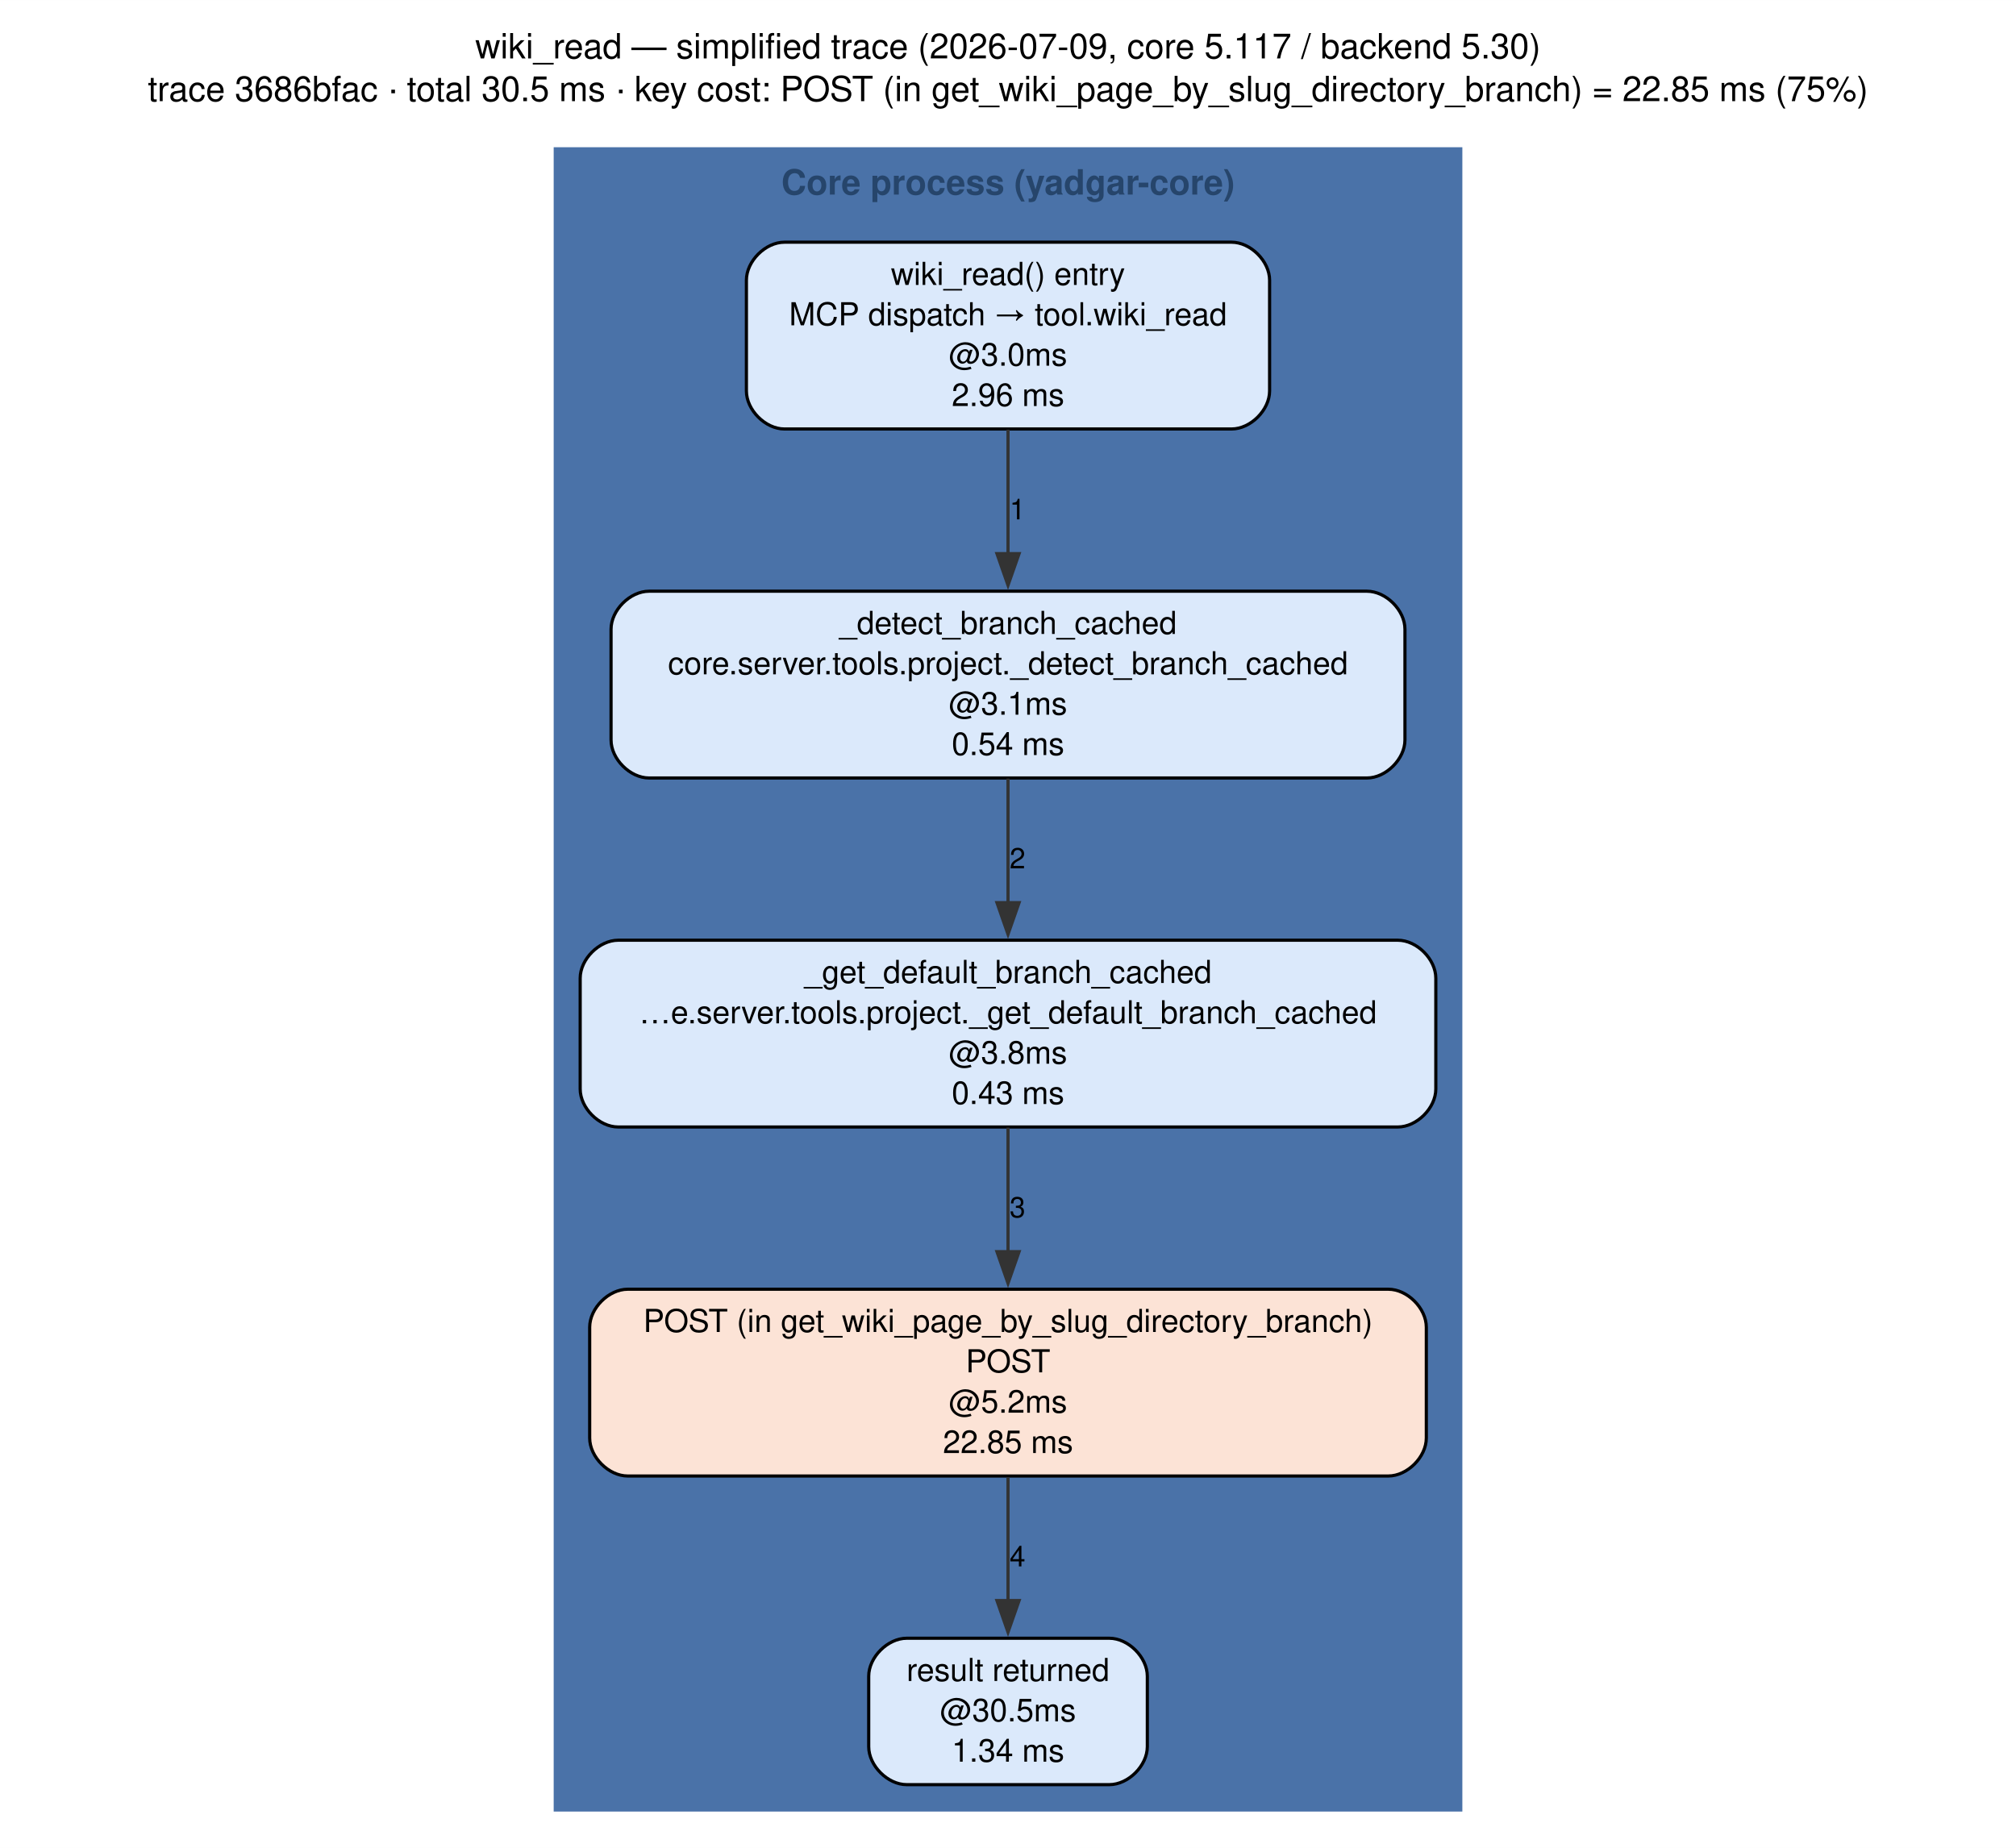
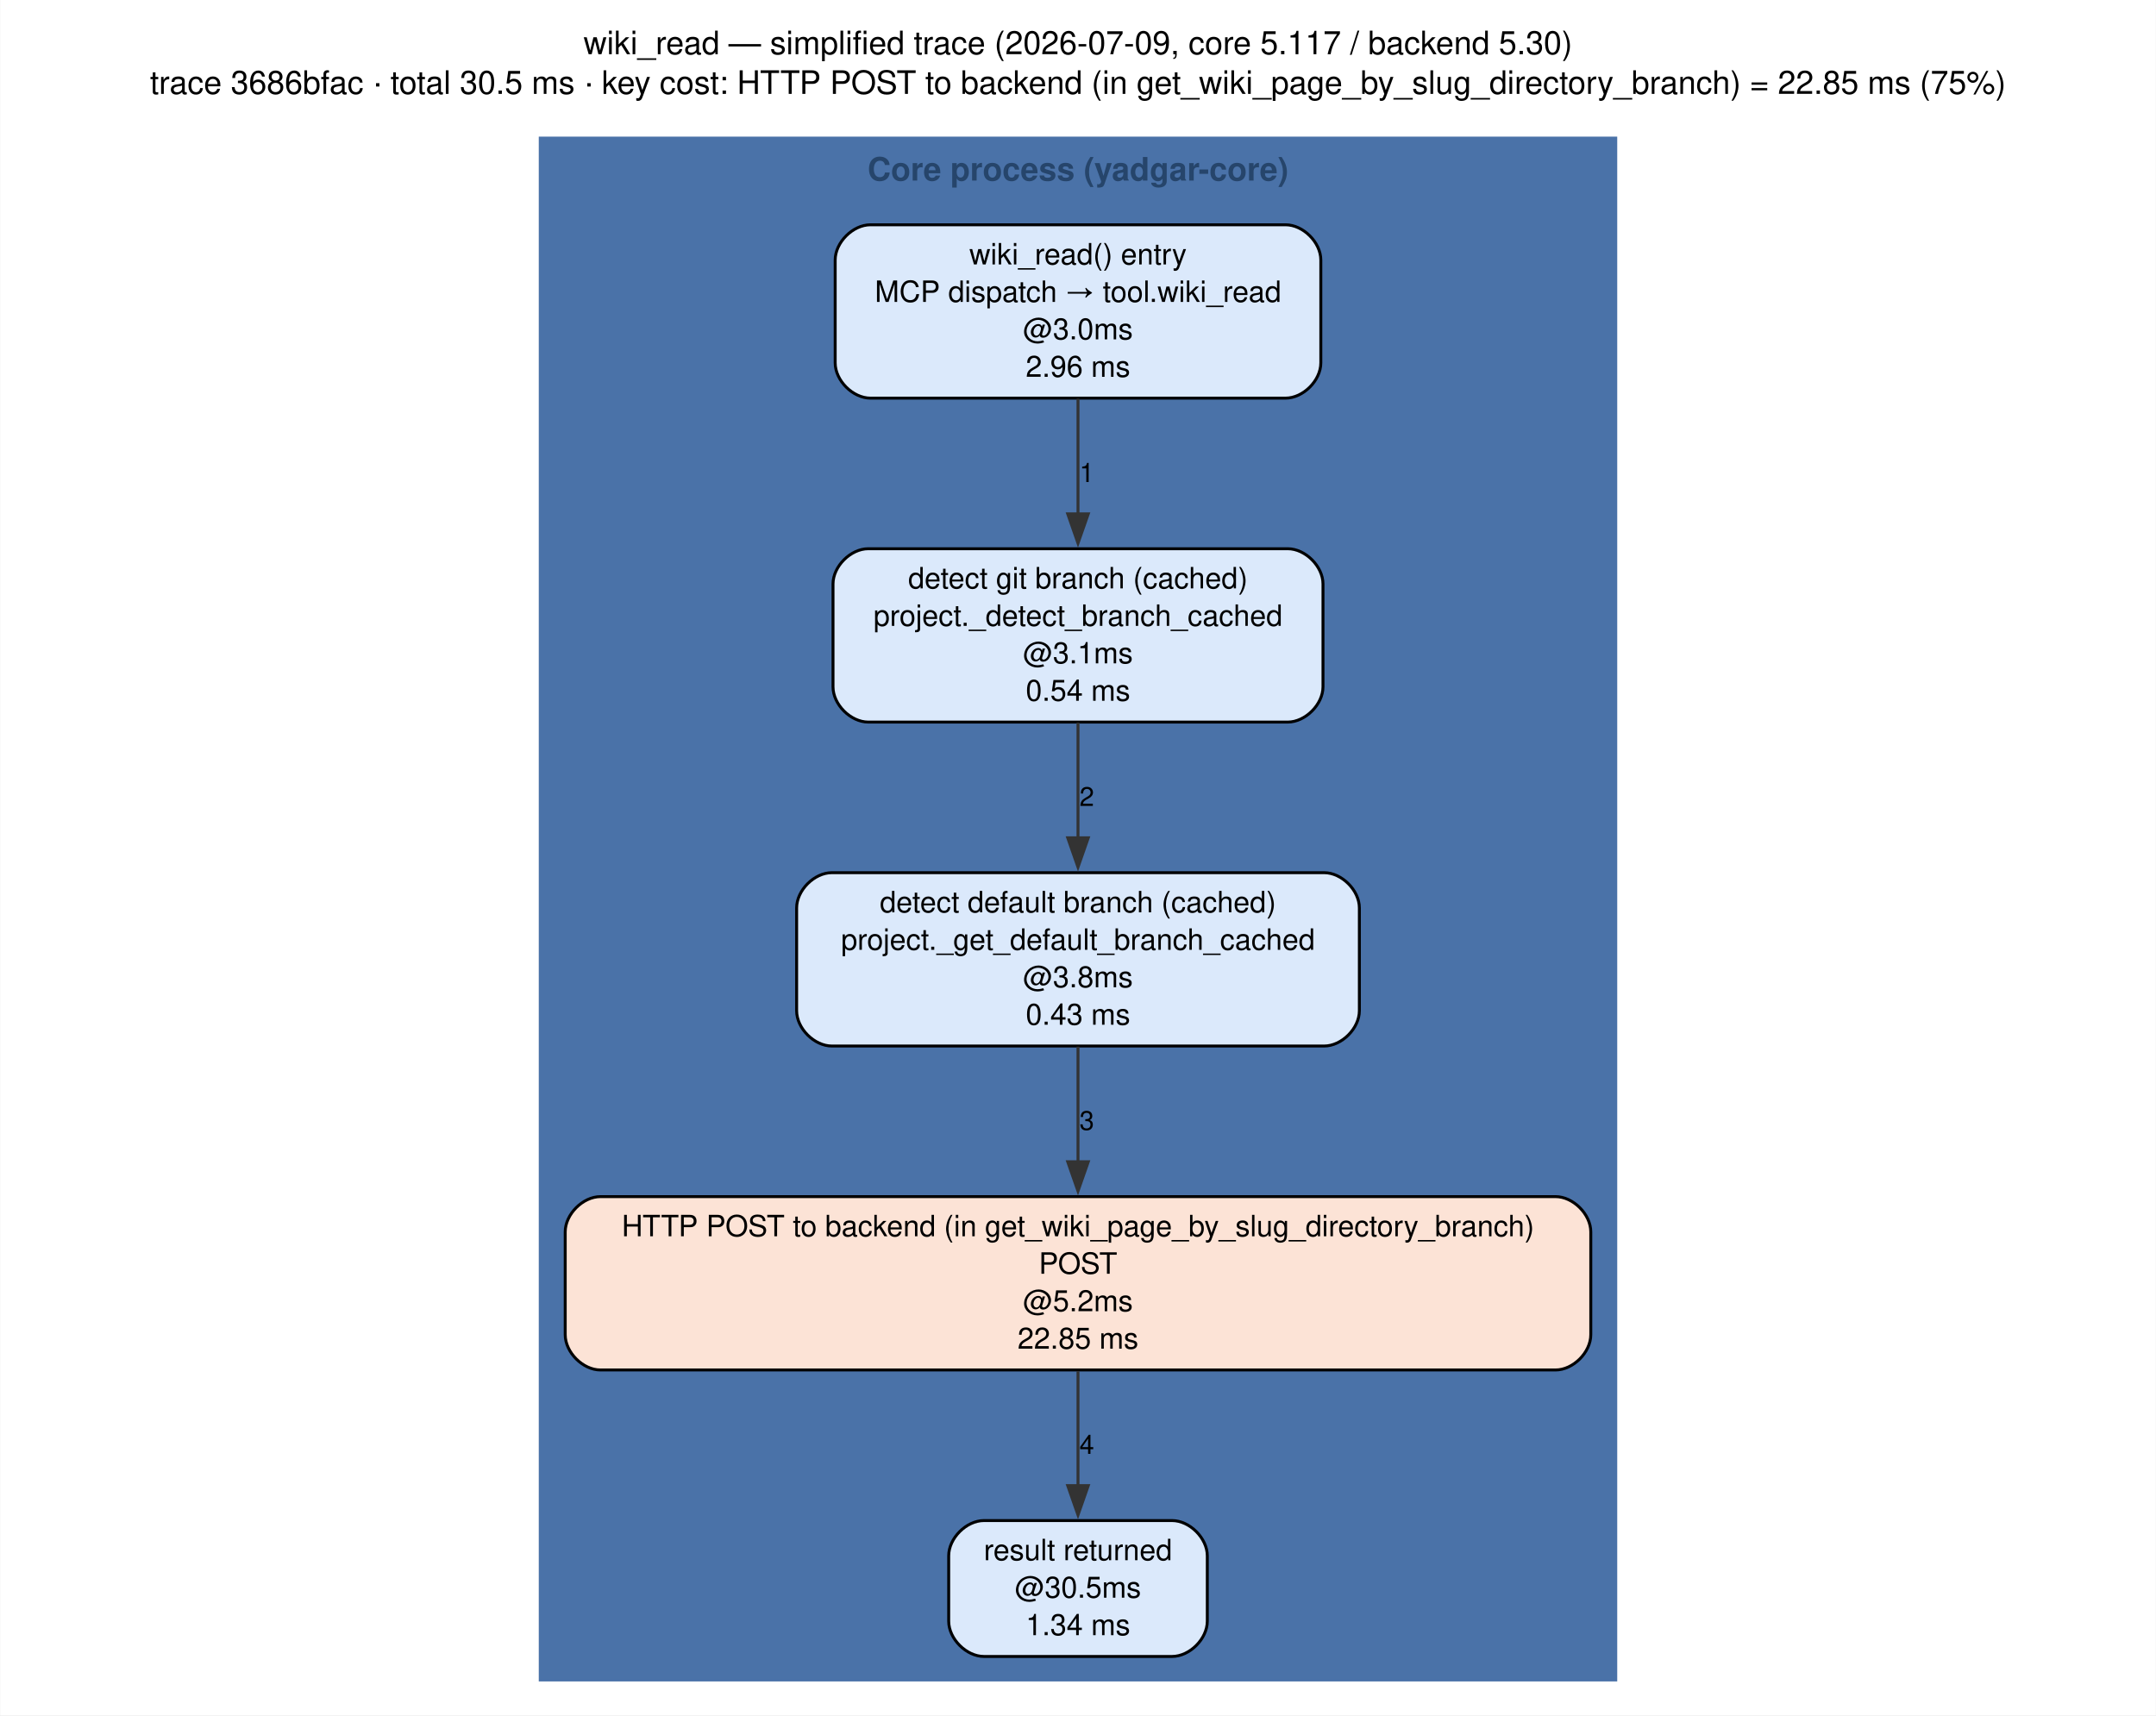
- <svg xmlns="http://www.w3.org/2000/svg" width="637pt" height="584pt" viewBox="0.00 0.00 636.75 583.75">
+ <svg xmlns="http://www.w3.org/2000/svg" width="734pt" height="584pt" viewBox="0.00 0.00 733.50 583.75">
  <g id="graph0" class="graph" transform="scale(1 1) rotate(0) translate(4 579.75)">
-     <polygon fill="white" stroke="none" points="-4,4 -4,-579.75 632.75,-579.75 632.75,4 -4,4" />
-     <text text-anchor="middle" x="314.38" y="-561.3" font-family="Helvetica,sans-Serif" font-size="11.00">wiki_read — simplified trace (2026-07-09, core 5.117 / backend 5.30)</text>
-     <text text-anchor="middle" x="314.38" y="-547.8" font-family="Helvetica,sans-Serif" font-size="11.00">trace 3686bfac · total 30.5 ms · key cost: POST (in get_wiki_page_by_slug_directory_branch) = 22.85 ms (75%)</text>
+     <polygon fill="white" stroke="none" points="-4,4 -4,-579.75 729.5,-579.75 729.5,4 -4,4" />
+     <text text-anchor="middle" x="362.75" y="-561.3" font-family="Helvetica,sans-Serif" font-size="11.00">wiki_read — simplified trace (2026-07-09, core 5.117 / backend 5.30)</text>
+     <text text-anchor="middle" x="362.75" y="-547.8" font-family="Helvetica,sans-Serif" font-size="11.00">trace 3686bfac · total 30.5 ms · key cost: HTTP POST to backend (in get_wiki_page_by_slug_directory_branch) = 22.85 ms (75%)</text>
    <g id="clust1" class="cluster">
-       <polygon fill="#4a72a8" stroke="#4a72a8" points="171.38,-8 171.38,-532.75 457.38,-532.75 457.38,-8 171.38,-8" />
-       <text text-anchor="middle" x="314.38" y="-518.3" font-family="Helvetica,sans-Serif" font-weight="bold" font-size="11.00" fill="#26456b">Core process (yadgar-core)</text>
+       <polygon fill="#4a72a8" stroke="#4a72a8" points="179.75,-8 179.75,-532.75 545.75,-532.75 545.75,-8 179.75,-8" />
+       <text text-anchor="middle" x="362.75" y="-518.3" font-family="Helvetica,sans-Serif" font-weight="bold" font-size="11.00" fill="#26456b">Core process (yadgar-core)</text>
    </g>
    <g id="node1" class="node">
-       <path fill="#dbe9fb" stroke="black" d="M385,-503.25C385,-503.25 243.75,-503.25 243.75,-503.25 237.75,-503.25 231.75,-497.25 231.75,-491.25 231.75,-491.25 231.75,-456.25 231.75,-456.25 231.75,-450.25 237.75,-444.25 243.75,-444.25 243.75,-444.25 385,-444.25 385,-444.25 391,-444.25 397,-450.25 397,-456.25 397,-456.25 397,-491.25 397,-491.25 397,-497.25 391,-503.25 385,-503.25" />
-       <text text-anchor="middle" x="314.38" y="-489.75" font-family="Helvetica,sans-Serif" font-size="10.00">wiki_read() entry</text>
-       <text text-anchor="middle" x="314.38" y="-477" font-family="Helvetica,sans-Serif" font-size="10.00">MCP dispatch → tool.wiki_read</text>
-       <text text-anchor="middle" x="314.38" y="-464.25" font-family="Helvetica,sans-Serif" font-size="10.00">@3.0ms</text>
-       <text text-anchor="middle" x="314.38" y="-451.5" font-family="Helvetica,sans-Serif" font-size="10.00">2.96 ms</text>
+       <path fill="#dbe9fb" stroke="black" d="M433.38,-503.25C433.38,-503.25 292.12,-503.25 292.12,-503.25 286.12,-503.25 280.12,-497.25 280.12,-491.25 280.12,-491.25 280.12,-456.25 280.12,-456.25 280.12,-450.25 286.12,-444.25 292.12,-444.25 292.12,-444.25 433.38,-444.25 433.38,-444.25 439.38,-444.25 445.38,-450.25 445.38,-456.25 445.38,-456.25 445.38,-491.25 445.38,-491.25 445.38,-497.25 439.38,-503.25 433.38,-503.25" />
+       <text text-anchor="middle" x="362.75" y="-489.75" font-family="Helvetica,sans-Serif" font-size="10.00">wiki_read() entry</text>
+       <text text-anchor="middle" x="362.75" y="-477" font-family="Helvetica,sans-Serif" font-size="10.00">MCP dispatch → tool.wiki_read</text>
+       <text text-anchor="middle" x="362.75" y="-464.25" font-family="Helvetica,sans-Serif" font-size="10.00">@3.0ms</text>
+       <text text-anchor="middle" x="362.75" y="-451.5" font-family="Helvetica,sans-Serif" font-size="10.00">2.96 ms</text>
    </g>
    <g id="node2" class="node">
-       <path fill="#dbe9fb" stroke="black" d="M427.75,-393C427.75,-393 201,-393 201,-393 195,-393 189,-387 189,-381 189,-381 189,-346 189,-346 189,-340 195,-334 201,-334 201,-334 427.75,-334 427.75,-334 433.75,-334 439.75,-340 439.75,-346 439.75,-346 439.75,-381 439.75,-381 439.75,-387 433.75,-393 427.75,-393" />
-       <text text-anchor="middle" x="314.38" y="-379.5" font-family="Helvetica,sans-Serif" font-size="10.00">_detect_branch_cached</text>
-       <text text-anchor="middle" x="314.38" y="-366.75" font-family="Helvetica,sans-Serif" font-size="10.00">core.server.tools.project._detect_branch_cached</text>
-       <text text-anchor="middle" x="314.38" y="-354" font-family="Helvetica,sans-Serif" font-size="10.00">@3.1ms</text>
-       <text text-anchor="middle" x="314.38" y="-341.25" font-family="Helvetica,sans-Serif" font-size="10.00">0.54 ms</text>
+       <path fill="#dbe9fb" stroke="black" d="M434.12,-393C434.12,-393 291.38,-393 291.38,-393 285.38,-393 279.38,-387 279.38,-381 279.38,-381 279.38,-346 279.38,-346 279.38,-340 285.38,-334 291.38,-334 291.38,-334 434.12,-334 434.12,-334 440.12,-334 446.12,-340 446.12,-346 446.12,-346 446.12,-381 446.12,-381 446.12,-387 440.12,-393 434.12,-393" />
+       <text text-anchor="middle" x="362.75" y="-379.5" font-family="Helvetica,sans-Serif" font-size="10.00">detect git branch (cached)</text>
+       <text text-anchor="middle" x="362.75" y="-366.75" font-family="Helvetica,sans-Serif" font-size="10.00">project._detect_branch_cached</text>
+       <text text-anchor="middle" x="362.75" y="-354" font-family="Helvetica,sans-Serif" font-size="10.00">@3.1ms</text>
+       <text text-anchor="middle" x="362.75" y="-341.25" font-family="Helvetica,sans-Serif" font-size="10.00">0.54 ms</text>
    </g>
    <g id="edge1" class="edge">
-       <path fill="none" stroke="#333333" d="M314.38,-444.03C314.38,-431.91 314.38,-417.61 314.38,-404.49" />
-       <polygon fill="#333333" stroke="#333333" points="317.88,-404.87 314.38,-394.87 310.88,-404.87 317.88,-404.87" />
-       <text text-anchor="middle" x="317.38" y="-415.7" font-family="Helvetica,sans-Serif" font-size="9.00">1</text>
+       <path fill="none" stroke="#333333" d="M362.75,-444.03C362.75,-431.91 362.75,-417.61 362.75,-404.49" />
+       <polygon fill="#333333" stroke="#333333" points="366.25,-404.87 362.75,-394.87 359.25,-404.87 366.25,-404.87" />
+       <text text-anchor="middle" x="365.75" y="-415.7" font-family="Helvetica,sans-Serif" font-size="9.00">1</text>
    </g>
    <g id="node3" class="node">
-       <path fill="#dbe9fb" stroke="black" d="M437.5,-282.75C437.5,-282.75 191.25,-282.75 191.25,-282.75 185.25,-282.75 179.25,-276.75 179.25,-270.75 179.25,-270.75 179.25,-235.75 179.25,-235.75 179.25,-229.75 185.25,-223.75 191.25,-223.75 191.25,-223.75 437.5,-223.75 437.5,-223.75 443.5,-223.75 449.5,-229.75 449.5,-235.75 449.5,-235.75 449.5,-270.75 449.5,-270.75 449.5,-276.75 443.5,-282.75 437.5,-282.75" />
-       <text text-anchor="middle" x="314.38" y="-269.25" font-family="Helvetica,sans-Serif" font-size="10.00">_get_default_branch_cached</text>
-       <text text-anchor="middle" x="314.38" y="-256.5" font-family="Helvetica,sans-Serif" font-size="10.00">…e.server.tools.project._get_default_branch_cached</text>
-       <text text-anchor="middle" x="314.38" y="-243.75" font-family="Helvetica,sans-Serif" font-size="10.00">@3.8ms</text>
-       <text text-anchor="middle" x="314.38" y="-231" font-family="Helvetica,sans-Serif" font-size="10.00">0.43 ms</text>
+       <path fill="#dbe9fb" stroke="black" d="M446.5,-282.75C446.5,-282.75 279,-282.75 279,-282.75 273,-282.75 267,-276.75 267,-270.75 267,-270.75 267,-235.75 267,-235.75 267,-229.75 273,-223.75 279,-223.75 279,-223.75 446.5,-223.75 446.5,-223.75 452.5,-223.75 458.5,-229.75 458.5,-235.75 458.5,-235.75 458.5,-270.75 458.5,-270.75 458.5,-276.75 452.5,-282.75 446.5,-282.75" />
+       <text text-anchor="middle" x="362.75" y="-269.25" font-family="Helvetica,sans-Serif" font-size="10.00">detect default branch (cached)</text>
+       <text text-anchor="middle" x="362.75" y="-256.5" font-family="Helvetica,sans-Serif" font-size="10.00">project._get_default_branch_cached</text>
+       <text text-anchor="middle" x="362.75" y="-243.75" font-family="Helvetica,sans-Serif" font-size="10.00">@3.8ms</text>
+       <text text-anchor="middle" x="362.75" y="-231" font-family="Helvetica,sans-Serif" font-size="10.00">0.43 ms</text>
    </g>
    <g id="edge2" class="edge">
-       <path fill="none" stroke="#333333" d="M314.38,-333.78C314.38,-321.66 314.38,-307.36 314.38,-294.24" />
-       <polygon fill="#333333" stroke="#333333" points="317.88,-294.62 314.38,-284.62 310.88,-294.62 317.88,-294.62" />
-       <text text-anchor="middle" x="317.38" y="-305.45" font-family="Helvetica,sans-Serif" font-size="9.00">2</text>
+       <path fill="none" stroke="#333333" d="M362.75,-333.78C362.75,-321.66 362.75,-307.36 362.75,-294.24" />
+       <polygon fill="#333333" stroke="#333333" points="366.25,-294.62 362.75,-284.62 359.25,-294.62 366.25,-294.62" />
+       <text text-anchor="middle" x="365.75" y="-305.45" font-family="Helvetica,sans-Serif" font-size="9.00">2</text>
    </g>
    <g id="node4" class="node">
-       <path fill="#fce3d6" stroke="black" d="M434.5,-172.5C434.5,-172.5 194.25,-172.5 194.25,-172.5 188.25,-172.5 182.25,-166.5 182.25,-160.5 182.25,-160.5 182.25,-125.5 182.25,-125.5 182.25,-119.5 188.25,-113.5 194.25,-113.5 194.25,-113.5 434.5,-113.5 434.5,-113.5 440.5,-113.5 446.5,-119.5 446.5,-125.5 446.5,-125.5 446.5,-160.5 446.5,-160.5 446.5,-166.5 440.5,-172.5 434.5,-172.5" />
-       <text text-anchor="middle" x="314.38" y="-159" font-family="Helvetica,sans-Serif" font-size="10.00">POST (in get_wiki_page_by_slug_directory_branch)</text>
-       <text text-anchor="middle" x="314.38" y="-146.25" font-family="Helvetica,sans-Serif" font-size="10.00">POST</text>
-       <text text-anchor="middle" x="314.38" y="-133.5" font-family="Helvetica,sans-Serif" font-size="10.00">@5.2ms</text>
-       <text text-anchor="middle" x="314.38" y="-120.75" font-family="Helvetica,sans-Serif" font-size="10.00">22.85 ms</text>
+       <path fill="#fce3d6" stroke="black" d="M525.25,-172.5C525.25,-172.5 200.25,-172.5 200.25,-172.5 194.25,-172.5 188.25,-166.5 188.25,-160.5 188.25,-160.5 188.25,-125.5 188.25,-125.5 188.25,-119.5 194.25,-113.5 200.25,-113.5 200.25,-113.5 525.25,-113.5 525.25,-113.5 531.25,-113.5 537.25,-119.5 537.25,-125.5 537.25,-125.5 537.25,-160.5 537.25,-160.5 537.25,-166.5 531.25,-172.5 525.25,-172.5" />
+       <text text-anchor="middle" x="362.75" y="-159" font-family="Helvetica,sans-Serif" font-size="10.00">HTTP POST to backend (in get_wiki_page_by_slug_directory_branch)</text>
+       <text text-anchor="middle" x="362.75" y="-146.25" font-family="Helvetica,sans-Serif" font-size="10.00">POST</text>
+       <text text-anchor="middle" x="362.75" y="-133.5" font-family="Helvetica,sans-Serif" font-size="10.00">@5.2ms</text>
+       <text text-anchor="middle" x="362.75" y="-120.75" font-family="Helvetica,sans-Serif" font-size="10.00">22.85 ms</text>
    </g>
    <g id="edge3" class="edge">
-       <path fill="none" stroke="#333333" d="M314.38,-223.53C314.38,-211.41 314.38,-197.11 314.38,-183.99" />
-       <polygon fill="#333333" stroke="#333333" points="317.88,-184.37 314.38,-174.37 310.88,-184.37 317.88,-184.37" />
-       <text text-anchor="middle" x="317.38" y="-195.2" font-family="Helvetica,sans-Serif" font-size="9.00">3</text>
+       <path fill="none" stroke="#333333" d="M362.75,-223.53C362.75,-211.41 362.75,-197.11 362.75,-183.99" />
+       <polygon fill="#333333" stroke="#333333" points="366.25,-184.37 362.75,-174.37 359.25,-184.37 366.25,-184.37" />
+       <text text-anchor="middle" x="365.75" y="-195.2" font-family="Helvetica,sans-Serif" font-size="9.00">3</text>
    </g>
    <g id="node5" class="node">
-       <path fill="#dbe9fb" stroke="black" d="M346.38,-62.25C346.38,-62.25 282.38,-62.25 282.38,-62.25 276.38,-62.25 270.38,-56.25 270.38,-50.25 270.38,-50.25 270.38,-28 270.38,-28 270.38,-22 276.38,-16 282.38,-16 282.38,-16 346.38,-16 346.38,-16 352.38,-16 358.38,-22 358.38,-28 358.38,-28 358.38,-50.25 358.38,-50.25 358.38,-56.25 352.38,-62.25 346.38,-62.25" />
-       <text text-anchor="middle" x="314.38" y="-48.75" font-family="Helvetica,sans-Serif" font-size="10.00">result returned</text>
-       <text text-anchor="middle" x="314.38" y="-36" font-family="Helvetica,sans-Serif" font-size="10.00">@30.5ms</text>
-       <text text-anchor="middle" x="314.38" y="-23.25" font-family="Helvetica,sans-Serif" font-size="10.00">1.34 ms</text>
+       <path fill="#dbe9fb" stroke="black" d="M394.75,-62.25C394.75,-62.25 330.75,-62.25 330.75,-62.25 324.75,-62.25 318.75,-56.25 318.75,-50.25 318.75,-50.25 318.75,-28 318.75,-28 318.75,-22 324.75,-16 330.75,-16 330.75,-16 394.75,-16 394.75,-16 400.75,-16 406.75,-22 406.75,-28 406.75,-28 406.75,-50.25 406.75,-50.25 406.75,-56.25 400.75,-62.25 394.75,-62.25" />
+       <text text-anchor="middle" x="362.75" y="-48.75" font-family="Helvetica,sans-Serif" font-size="10.00">result returned</text>
+       <text text-anchor="middle" x="362.75" y="-36" font-family="Helvetica,sans-Serif" font-size="10.00">@30.5ms</text>
+       <text text-anchor="middle" x="362.75" y="-23.25" font-family="Helvetica,sans-Serif" font-size="10.00">1.34 ms</text>
    </g>
    <g id="edge4" class="edge">
-       <path fill="none" stroke="#333333" d="M314.38,-113.08C314.38,-100.95 314.38,-86.77 314.38,-74.14" />
-       <polygon fill="#333333" stroke="#333333" points="317.88,-74.15 314.38,-64.15 310.88,-74.15 317.88,-74.15" />
-       <text text-anchor="middle" x="317.38" y="-84.95" font-family="Helvetica,sans-Serif" font-size="9.00">4</text>
+       <path fill="none" stroke="#333333" d="M362.75,-113.08C362.75,-100.95 362.75,-86.77 362.75,-74.14" />
+       <polygon fill="#333333" stroke="#333333" points="366.25,-74.15 362.75,-64.15 359.25,-74.15 366.25,-74.15" />
+       <text text-anchor="middle" x="365.75" y="-84.95" font-family="Helvetica,sans-Serif" font-size="9.00">4</text>
    </g>
  </g>
</svg>
